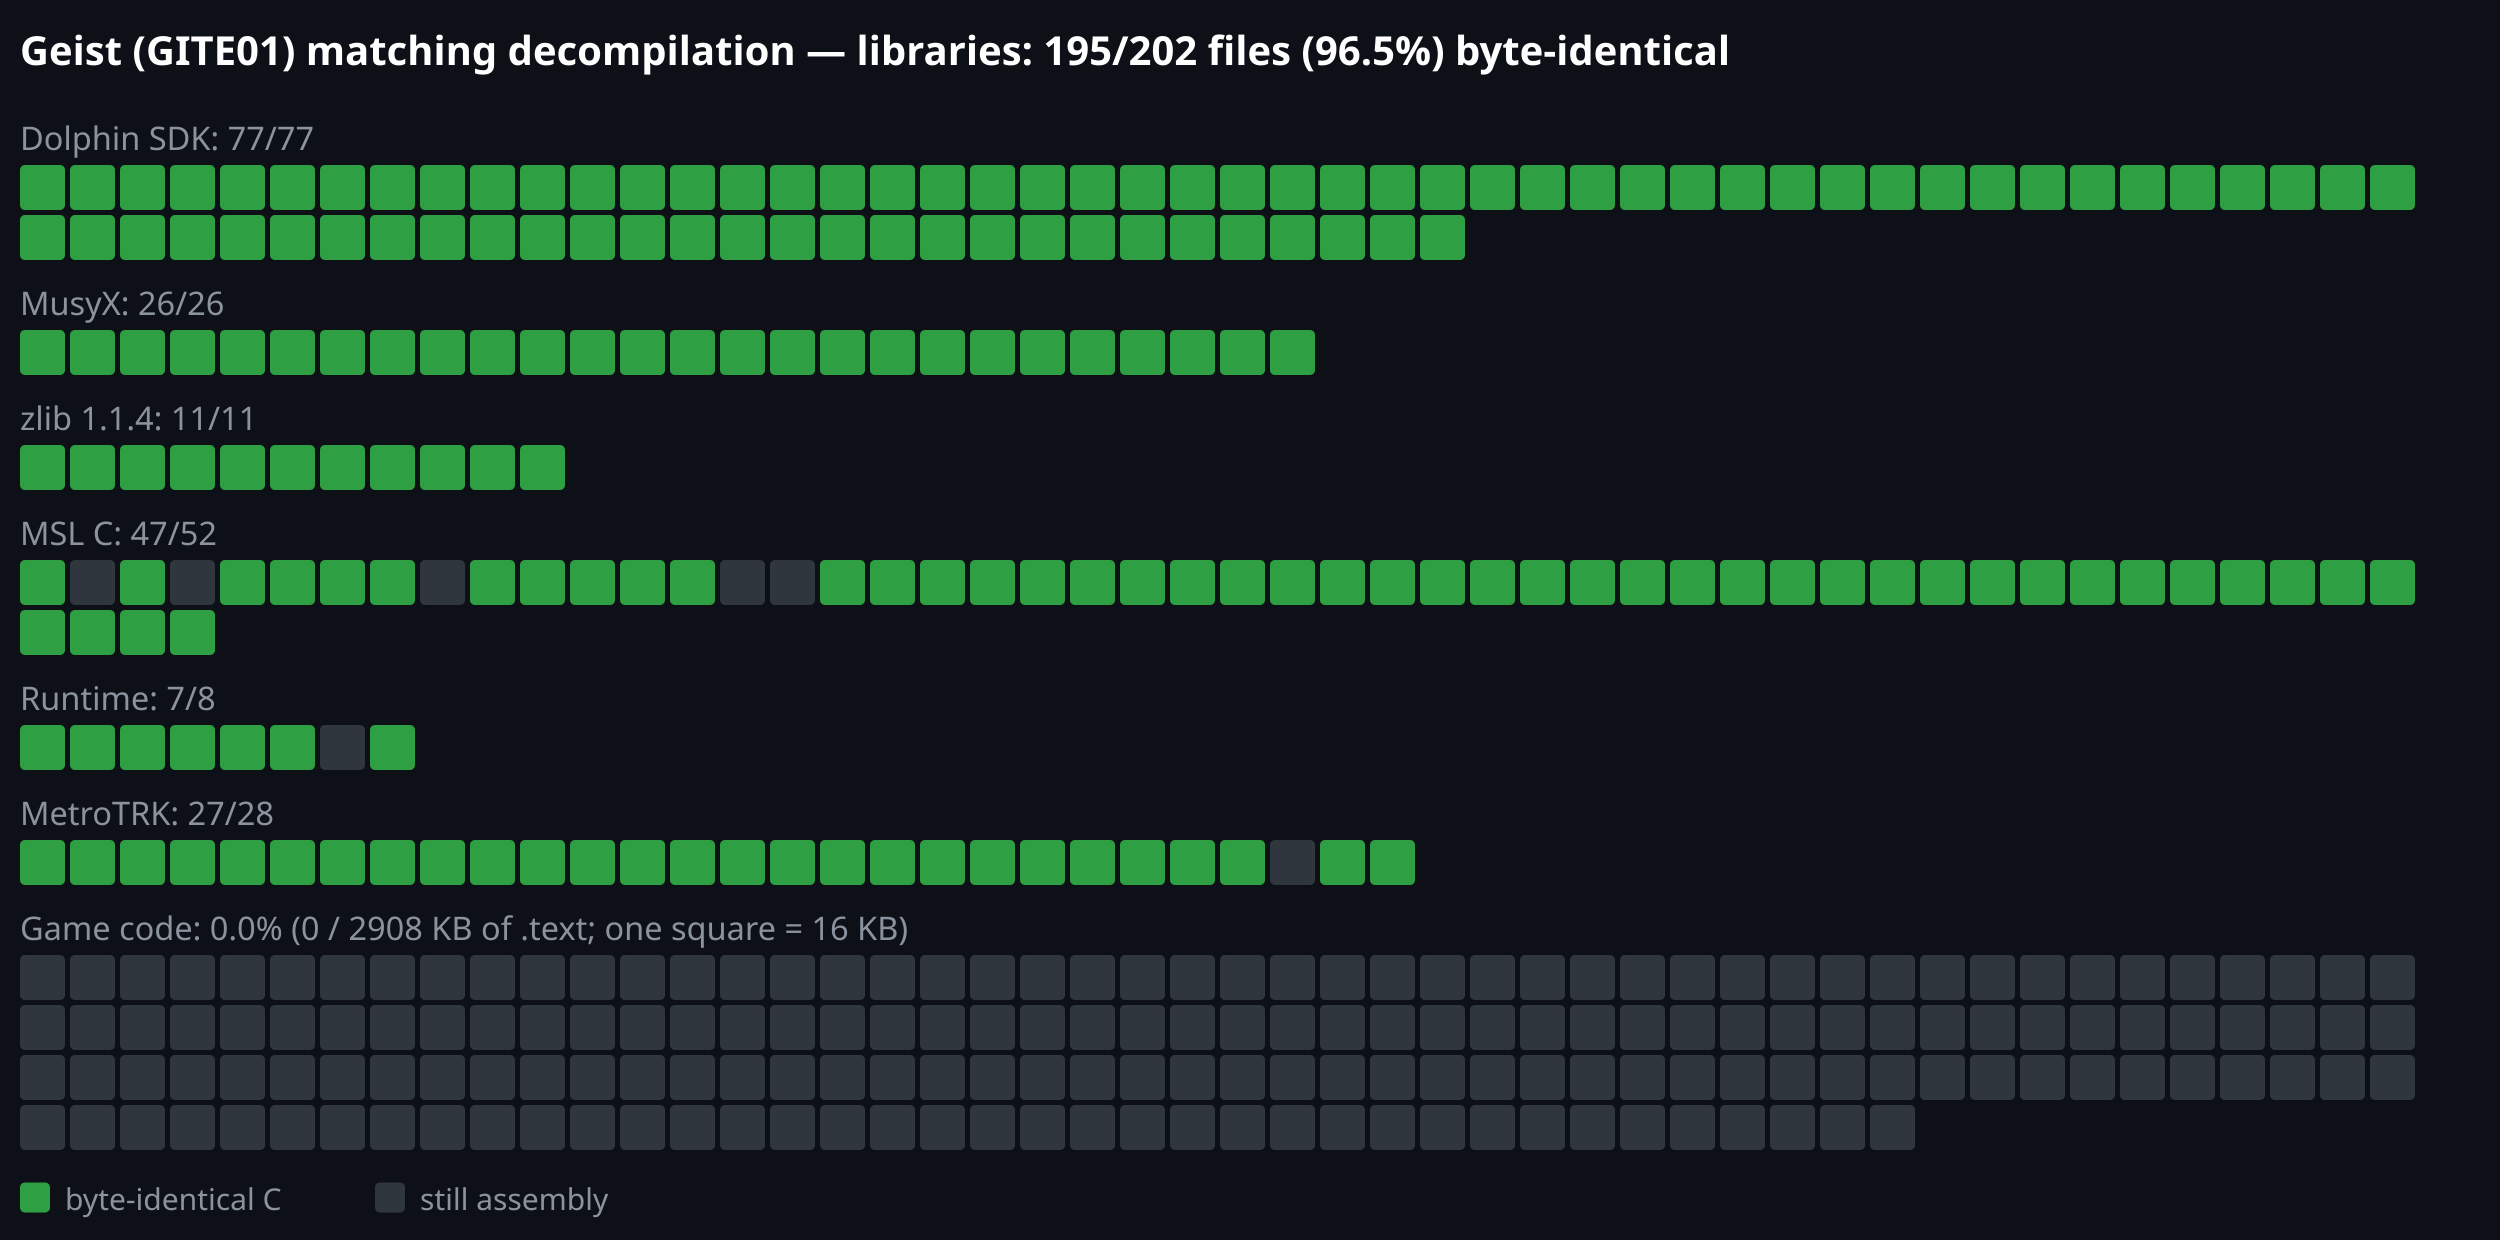
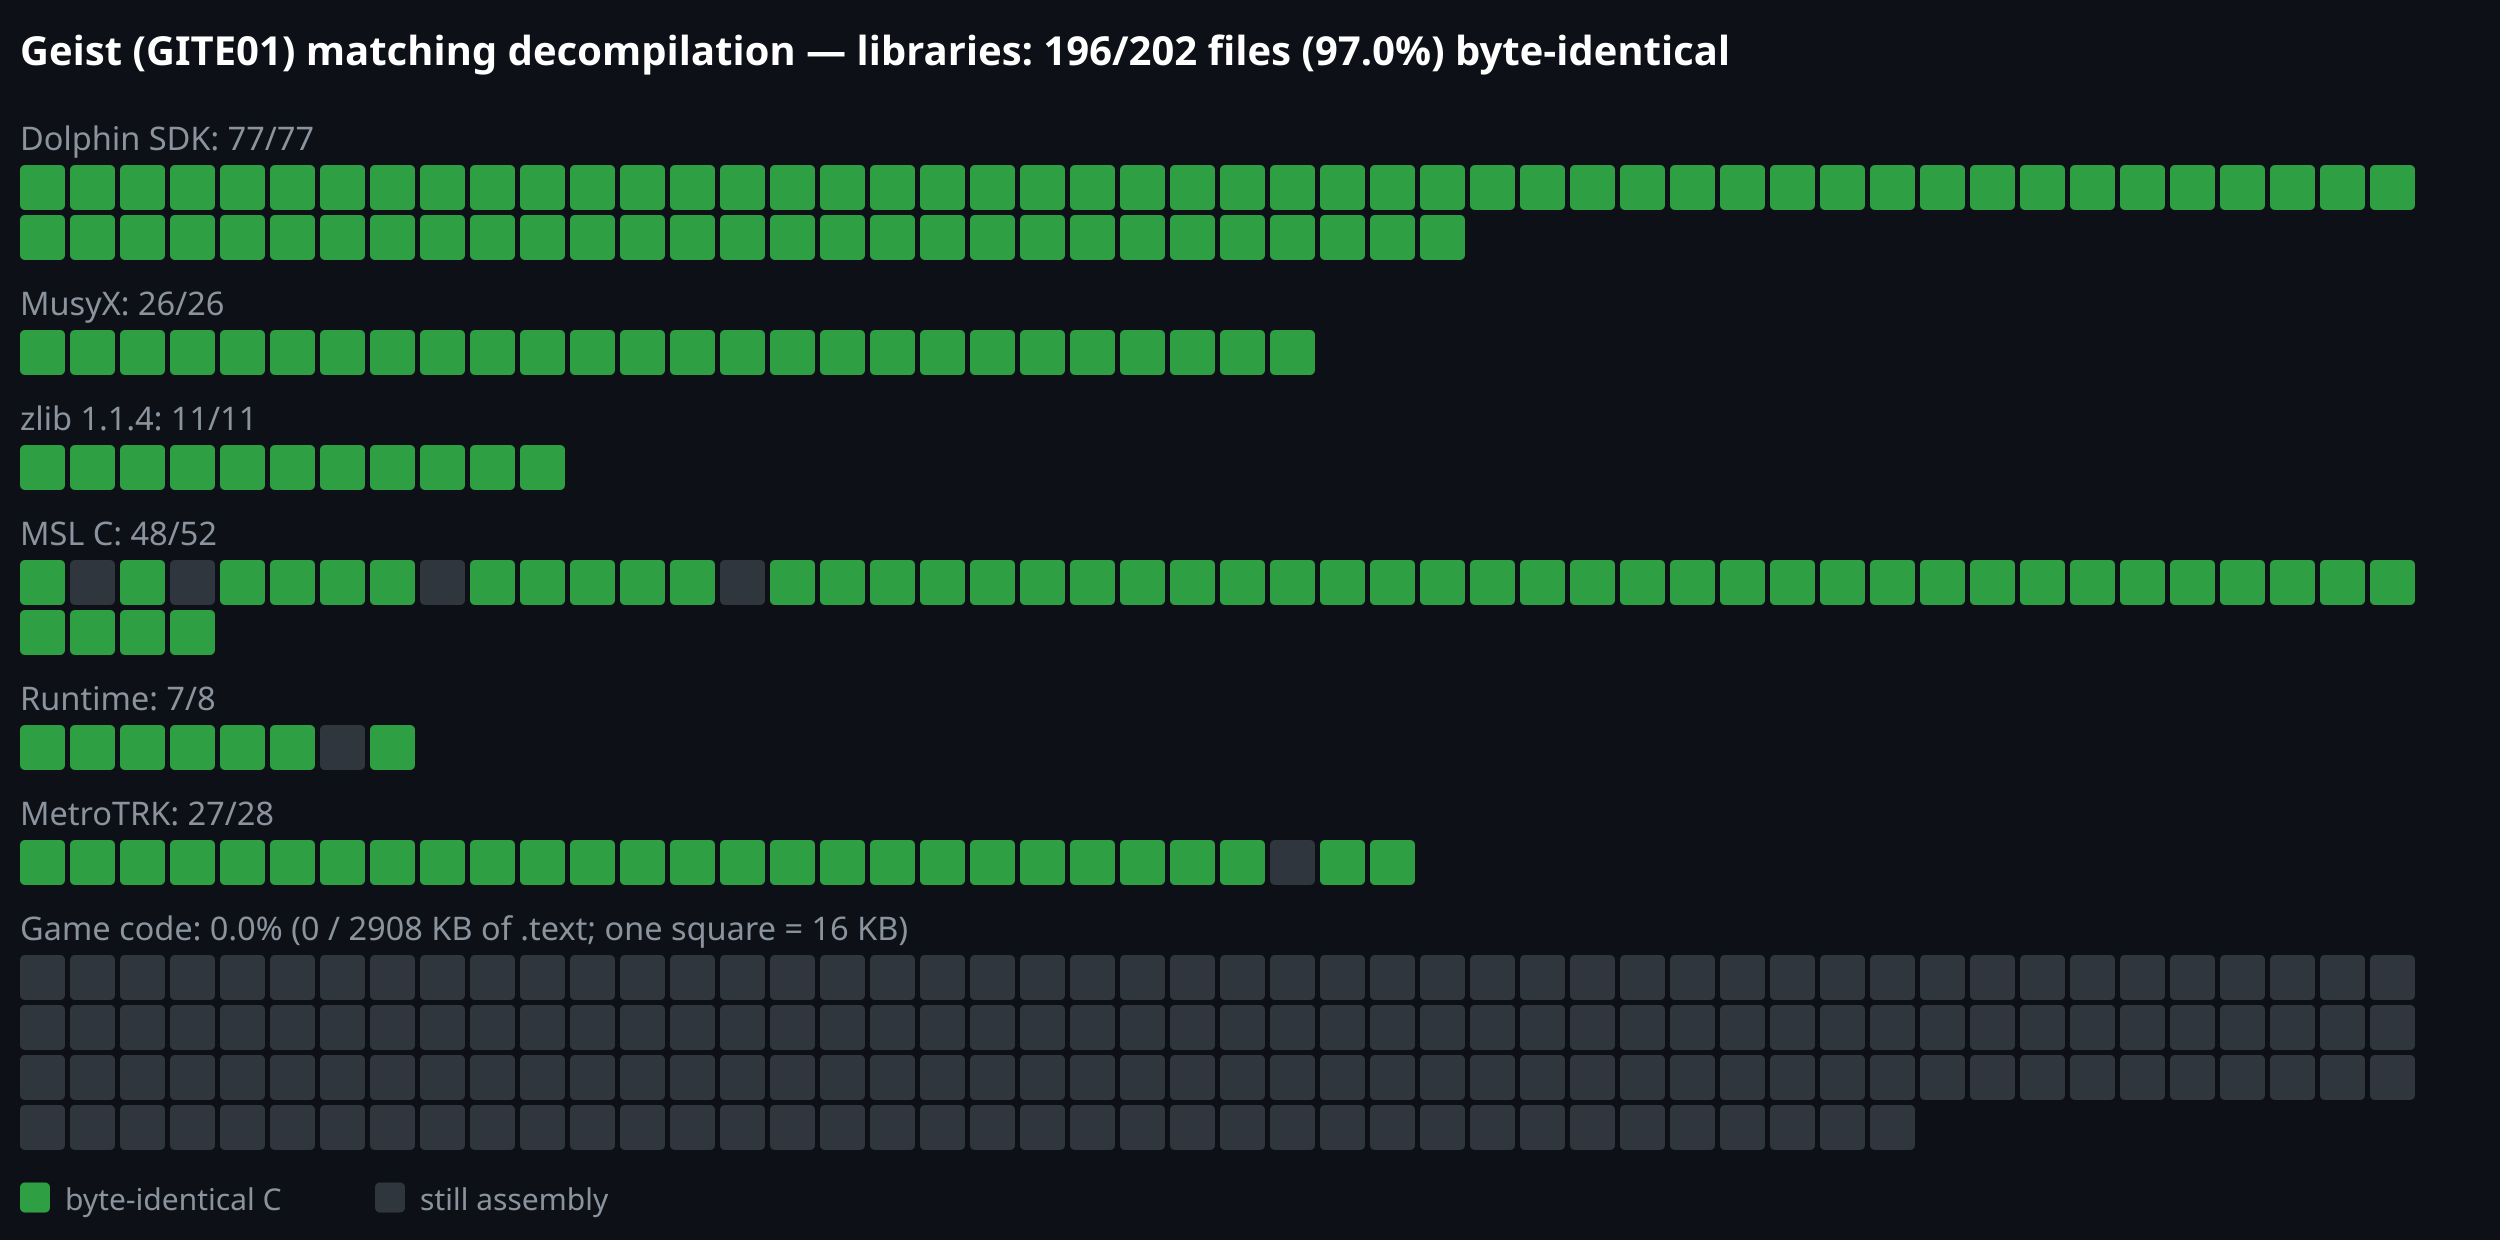
<svg xmlns="http://www.w3.org/2000/svg" viewBox="0 0 1000 496" width="1000" height="496">
  <rect width="1000" height="496" fill="#0d1117" />
-   <text x="8" y="26" font-family="sans-serif" font-size="16" font-weight="bold" fill="#ffffff">Geist (GITE01) matching decompilation — libraries: 195/202 files (96.5%) byte-identical</text>
+   <text x="8" y="26" font-family="sans-serif" font-size="16" font-weight="bold" fill="#ffffff">Geist (GITE01) matching decompilation — libraries: 196/202 files (97.0%) byte-identical</text>
  <text x="8" y="60" font-family="sans-serif" font-size="13" font-weight="normal" fill="#8b949e">Dolphin SDK: 77/77</text>
  <rect x="8" y="66" width="18" height="18" rx="2" fill="#2ea043" />
  <rect x="28" y="66" width="18" height="18" rx="2" fill="#2ea043" />
  <rect x="48" y="66" width="18" height="18" rx="2" fill="#2ea043" />
  <rect x="68" y="66" width="18" height="18" rx="2" fill="#2ea043" />
  <rect x="88" y="66" width="18" height="18" rx="2" fill="#2ea043" />
  <rect x="108" y="66" width="18" height="18" rx="2" fill="#2ea043" />
  <rect x="128" y="66" width="18" height="18" rx="2" fill="#2ea043" />
  <rect x="148" y="66" width="18" height="18" rx="2" fill="#2ea043" />
  <rect x="168" y="66" width="18" height="18" rx="2" fill="#2ea043" />
  <rect x="188" y="66" width="18" height="18" rx="2" fill="#2ea043" />
  <rect x="208" y="66" width="18" height="18" rx="2" fill="#2ea043" />
  <rect x="228" y="66" width="18" height="18" rx="2" fill="#2ea043" />
  <rect x="248" y="66" width="18" height="18" rx="2" fill="#2ea043" />
  <rect x="268" y="66" width="18" height="18" rx="2" fill="#2ea043" />
  <rect x="288" y="66" width="18" height="18" rx="2" fill="#2ea043" />
  <rect x="308" y="66" width="18" height="18" rx="2" fill="#2ea043" />
  <rect x="328" y="66" width="18" height="18" rx="2" fill="#2ea043" />
  <rect x="348" y="66" width="18" height="18" rx="2" fill="#2ea043" />
  <rect x="368" y="66" width="18" height="18" rx="2" fill="#2ea043" />
  <rect x="388" y="66" width="18" height="18" rx="2" fill="#2ea043" />
  <rect x="408" y="66" width="18" height="18" rx="2" fill="#2ea043" />
  <rect x="428" y="66" width="18" height="18" rx="2" fill="#2ea043" />
  <rect x="448" y="66" width="18" height="18" rx="2" fill="#2ea043" />
  <rect x="468" y="66" width="18" height="18" rx="2" fill="#2ea043" />
  <rect x="488" y="66" width="18" height="18" rx="2" fill="#2ea043" />
  <rect x="508" y="66" width="18" height="18" rx="2" fill="#2ea043" />
  <rect x="528" y="66" width="18" height="18" rx="2" fill="#2ea043" />
  <rect x="548" y="66" width="18" height="18" rx="2" fill="#2ea043" />
  <rect x="568" y="66" width="18" height="18" rx="2" fill="#2ea043" />
  <rect x="588" y="66" width="18" height="18" rx="2" fill="#2ea043" />
  <rect x="608" y="66" width="18" height="18" rx="2" fill="#2ea043" />
  <rect x="628" y="66" width="18" height="18" rx="2" fill="#2ea043" />
  <rect x="648" y="66" width="18" height="18" rx="2" fill="#2ea043" />
  <rect x="668" y="66" width="18" height="18" rx="2" fill="#2ea043" />
  <rect x="688" y="66" width="18" height="18" rx="2" fill="#2ea043" />
  <rect x="708" y="66" width="18" height="18" rx="2" fill="#2ea043" />
  <rect x="728" y="66" width="18" height="18" rx="2" fill="#2ea043" />
  <rect x="748" y="66" width="18" height="18" rx="2" fill="#2ea043" />
  <rect x="768" y="66" width="18" height="18" rx="2" fill="#2ea043" />
  <rect x="788" y="66" width="18" height="18" rx="2" fill="#2ea043" />
  <rect x="808" y="66" width="18" height="18" rx="2" fill="#2ea043" />
  <rect x="828" y="66" width="18" height="18" rx="2" fill="#2ea043" />
  <rect x="848" y="66" width="18" height="18" rx="2" fill="#2ea043" />
  <rect x="868" y="66" width="18" height="18" rx="2" fill="#2ea043" />
  <rect x="888" y="66" width="18" height="18" rx="2" fill="#2ea043" />
  <rect x="908" y="66" width="18" height="18" rx="2" fill="#2ea043" />
  <rect x="928" y="66" width="18" height="18" rx="2" fill="#2ea043" />
  <rect x="948" y="66" width="18" height="18" rx="2" fill="#2ea043" />
  <rect x="8" y="86" width="18" height="18" rx="2" fill="#2ea043" />
  <rect x="28" y="86" width="18" height="18" rx="2" fill="#2ea043" />
  <rect x="48" y="86" width="18" height="18" rx="2" fill="#2ea043" />
  <rect x="68" y="86" width="18" height="18" rx="2" fill="#2ea043" />
  <rect x="88" y="86" width="18" height="18" rx="2" fill="#2ea043" />
  <rect x="108" y="86" width="18" height="18" rx="2" fill="#2ea043" />
  <rect x="128" y="86" width="18" height="18" rx="2" fill="#2ea043" />
  <rect x="148" y="86" width="18" height="18" rx="2" fill="#2ea043" />
  <rect x="168" y="86" width="18" height="18" rx="2" fill="#2ea043" />
  <rect x="188" y="86" width="18" height="18" rx="2" fill="#2ea043" />
  <rect x="208" y="86" width="18" height="18" rx="2" fill="#2ea043" />
  <rect x="228" y="86" width="18" height="18" rx="2" fill="#2ea043" />
  <rect x="248" y="86" width="18" height="18" rx="2" fill="#2ea043" />
  <rect x="268" y="86" width="18" height="18" rx="2" fill="#2ea043" />
  <rect x="288" y="86" width="18" height="18" rx="2" fill="#2ea043" />
  <rect x="308" y="86" width="18" height="18" rx="2" fill="#2ea043" />
  <rect x="328" y="86" width="18" height="18" rx="2" fill="#2ea043" />
  <rect x="348" y="86" width="18" height="18" rx="2" fill="#2ea043" />
  <rect x="368" y="86" width="18" height="18" rx="2" fill="#2ea043" />
  <rect x="388" y="86" width="18" height="18" rx="2" fill="#2ea043" />
  <rect x="408" y="86" width="18" height="18" rx="2" fill="#2ea043" />
  <rect x="428" y="86" width="18" height="18" rx="2" fill="#2ea043" />
  <rect x="448" y="86" width="18" height="18" rx="2" fill="#2ea043" />
  <rect x="468" y="86" width="18" height="18" rx="2" fill="#2ea043" />
  <rect x="488" y="86" width="18" height="18" rx="2" fill="#2ea043" />
  <rect x="508" y="86" width="18" height="18" rx="2" fill="#2ea043" />
  <rect x="528" y="86" width="18" height="18" rx="2" fill="#2ea043" />
  <rect x="548" y="86" width="18" height="18" rx="2" fill="#2ea043" />
  <rect x="568" y="86" width="18" height="18" rx="2" fill="#2ea043" />
  <text x="8" y="126" font-family="sans-serif" font-size="13" font-weight="normal" fill="#8b949e">MusyX: 26/26</text>
  <rect x="8" y="132" width="18" height="18" rx="2" fill="#2ea043" />
  <rect x="28" y="132" width="18" height="18" rx="2" fill="#2ea043" />
  <rect x="48" y="132" width="18" height="18" rx="2" fill="#2ea043" />
  <rect x="68" y="132" width="18" height="18" rx="2" fill="#2ea043" />
  <rect x="88" y="132" width="18" height="18" rx="2" fill="#2ea043" />
  <rect x="108" y="132" width="18" height="18" rx="2" fill="#2ea043" />
  <rect x="128" y="132" width="18" height="18" rx="2" fill="#2ea043" />
  <rect x="148" y="132" width="18" height="18" rx="2" fill="#2ea043" />
  <rect x="168" y="132" width="18" height="18" rx="2" fill="#2ea043" />
  <rect x="188" y="132" width="18" height="18" rx="2" fill="#2ea043" />
  <rect x="208" y="132" width="18" height="18" rx="2" fill="#2ea043" />
  <rect x="228" y="132" width="18" height="18" rx="2" fill="#2ea043" />
  <rect x="248" y="132" width="18" height="18" rx="2" fill="#2ea043" />
  <rect x="268" y="132" width="18" height="18" rx="2" fill="#2ea043" />
  <rect x="288" y="132" width="18" height="18" rx="2" fill="#2ea043" />
  <rect x="308" y="132" width="18" height="18" rx="2" fill="#2ea043" />
  <rect x="328" y="132" width="18" height="18" rx="2" fill="#2ea043" />
  <rect x="348" y="132" width="18" height="18" rx="2" fill="#2ea043" />
  <rect x="368" y="132" width="18" height="18" rx="2" fill="#2ea043" />
  <rect x="388" y="132" width="18" height="18" rx="2" fill="#2ea043" />
  <rect x="408" y="132" width="18" height="18" rx="2" fill="#2ea043" />
  <rect x="428" y="132" width="18" height="18" rx="2" fill="#2ea043" />
  <rect x="448" y="132" width="18" height="18" rx="2" fill="#2ea043" />
  <rect x="468" y="132" width="18" height="18" rx="2" fill="#2ea043" />
  <rect x="488" y="132" width="18" height="18" rx="2" fill="#2ea043" />
  <rect x="508" y="132" width="18" height="18" rx="2" fill="#2ea043" />
  <text x="8" y="172" font-family="sans-serif" font-size="13" font-weight="normal" fill="#8b949e">zlib 1.1.4: 11/11</text>
  <rect x="8" y="178" width="18" height="18" rx="2" fill="#2ea043" />
  <rect x="28" y="178" width="18" height="18" rx="2" fill="#2ea043" />
  <rect x="48" y="178" width="18" height="18" rx="2" fill="#2ea043" />
  <rect x="68" y="178" width="18" height="18" rx="2" fill="#2ea043" />
  <rect x="88" y="178" width="18" height="18" rx="2" fill="#2ea043" />
  <rect x="108" y="178" width="18" height="18" rx="2" fill="#2ea043" />
  <rect x="128" y="178" width="18" height="18" rx="2" fill="#2ea043" />
  <rect x="148" y="178" width="18" height="18" rx="2" fill="#2ea043" />
  <rect x="168" y="178" width="18" height="18" rx="2" fill="#2ea043" />
  <rect x="188" y="178" width="18" height="18" rx="2" fill="#2ea043" />
  <rect x="208" y="178" width="18" height="18" rx="2" fill="#2ea043" />
-   <text x="8" y="218" font-family="sans-serif" font-size="13" font-weight="normal" fill="#8b949e">MSL C: 47/52</text>
+   <text x="8" y="218" font-family="sans-serif" font-size="13" font-weight="normal" fill="#8b949e">MSL C: 48/52</text>
  <rect x="8" y="224" width="18" height="18" rx="2" fill="#2ea043" />
  <rect x="28" y="224" width="18" height="18" rx="2" fill="#30363d" />
  <rect x="48" y="224" width="18" height="18" rx="2" fill="#2ea043" />
  <rect x="68" y="224" width="18" height="18" rx="2" fill="#30363d" />
  <rect x="88" y="224" width="18" height="18" rx="2" fill="#2ea043" />
  <rect x="108" y="224" width="18" height="18" rx="2" fill="#2ea043" />
  <rect x="128" y="224" width="18" height="18" rx="2" fill="#2ea043" />
  <rect x="148" y="224" width="18" height="18" rx="2" fill="#2ea043" />
  <rect x="168" y="224" width="18" height="18" rx="2" fill="#30363d" />
  <rect x="188" y="224" width="18" height="18" rx="2" fill="#2ea043" />
  <rect x="208" y="224" width="18" height="18" rx="2" fill="#2ea043" />
  <rect x="228" y="224" width="18" height="18" rx="2" fill="#2ea043" />
  <rect x="248" y="224" width="18" height="18" rx="2" fill="#2ea043" />
  <rect x="268" y="224" width="18" height="18" rx="2" fill="#2ea043" />
  <rect x="288" y="224" width="18" height="18" rx="2" fill="#30363d" />
-   <rect x="308" y="224" width="18" height="18" rx="2" fill="#30363d" />
+   <rect x="308" y="224" width="18" height="18" rx="2" fill="#2ea043" />
  <rect x="328" y="224" width="18" height="18" rx="2" fill="#2ea043" />
  <rect x="348" y="224" width="18" height="18" rx="2" fill="#2ea043" />
  <rect x="368" y="224" width="18" height="18" rx="2" fill="#2ea043" />
  <rect x="388" y="224" width="18" height="18" rx="2" fill="#2ea043" />
  <rect x="408" y="224" width="18" height="18" rx="2" fill="#2ea043" />
  <rect x="428" y="224" width="18" height="18" rx="2" fill="#2ea043" />
  <rect x="448" y="224" width="18" height="18" rx="2" fill="#2ea043" />
  <rect x="468" y="224" width="18" height="18" rx="2" fill="#2ea043" />
  <rect x="488" y="224" width="18" height="18" rx="2" fill="#2ea043" />
  <rect x="508" y="224" width="18" height="18" rx="2" fill="#2ea043" />
  <rect x="528" y="224" width="18" height="18" rx="2" fill="#2ea043" />
  <rect x="548" y="224" width="18" height="18" rx="2" fill="#2ea043" />
  <rect x="568" y="224" width="18" height="18" rx="2" fill="#2ea043" />
  <rect x="588" y="224" width="18" height="18" rx="2" fill="#2ea043" />
  <rect x="608" y="224" width="18" height="18" rx="2" fill="#2ea043" />
  <rect x="628" y="224" width="18" height="18" rx="2" fill="#2ea043" />
  <rect x="648" y="224" width="18" height="18" rx="2" fill="#2ea043" />
  <rect x="668" y="224" width="18" height="18" rx="2" fill="#2ea043" />
  <rect x="688" y="224" width="18" height="18" rx="2" fill="#2ea043" />
  <rect x="708" y="224" width="18" height="18" rx="2" fill="#2ea043" />
  <rect x="728" y="224" width="18" height="18" rx="2" fill="#2ea043" />
  <rect x="748" y="224" width="18" height="18" rx="2" fill="#2ea043" />
  <rect x="768" y="224" width="18" height="18" rx="2" fill="#2ea043" />
  <rect x="788" y="224" width="18" height="18" rx="2" fill="#2ea043" />
  <rect x="808" y="224" width="18" height="18" rx="2" fill="#2ea043" />
  <rect x="828" y="224" width="18" height="18" rx="2" fill="#2ea043" />
  <rect x="848" y="224" width="18" height="18" rx="2" fill="#2ea043" />
  <rect x="868" y="224" width="18" height="18" rx="2" fill="#2ea043" />
  <rect x="888" y="224" width="18" height="18" rx="2" fill="#2ea043" />
  <rect x="908" y="224" width="18" height="18" rx="2" fill="#2ea043" />
  <rect x="928" y="224" width="18" height="18" rx="2" fill="#2ea043" />
  <rect x="948" y="224" width="18" height="18" rx="2" fill="#2ea043" />
  <rect x="8" y="244" width="18" height="18" rx="2" fill="#2ea043" />
  <rect x="28" y="244" width="18" height="18" rx="2" fill="#2ea043" />
  <rect x="48" y="244" width="18" height="18" rx="2" fill="#2ea043" />
  <rect x="68" y="244" width="18" height="18" rx="2" fill="#2ea043" />
  <text x="8" y="284" font-family="sans-serif" font-size="13" font-weight="normal" fill="#8b949e">Runtime: 7/8</text>
  <rect x="8" y="290" width="18" height="18" rx="2" fill="#2ea043" />
  <rect x="28" y="290" width="18" height="18" rx="2" fill="#2ea043" />
  <rect x="48" y="290" width="18" height="18" rx="2" fill="#2ea043" />
  <rect x="68" y="290" width="18" height="18" rx="2" fill="#2ea043" />
  <rect x="88" y="290" width="18" height="18" rx="2" fill="#2ea043" />
  <rect x="108" y="290" width="18" height="18" rx="2" fill="#2ea043" />
  <rect x="128" y="290" width="18" height="18" rx="2" fill="#30363d" />
  <rect x="148" y="290" width="18" height="18" rx="2" fill="#2ea043" />
  <text x="8" y="330" font-family="sans-serif" font-size="13" font-weight="normal" fill="#8b949e">MetroTRK: 27/28</text>
  <rect x="8" y="336" width="18" height="18" rx="2" fill="#2ea043" />
  <rect x="28" y="336" width="18" height="18" rx="2" fill="#2ea043" />
  <rect x="48" y="336" width="18" height="18" rx="2" fill="#2ea043" />
  <rect x="68" y="336" width="18" height="18" rx="2" fill="#2ea043" />
  <rect x="88" y="336" width="18" height="18" rx="2" fill="#2ea043" />
  <rect x="108" y="336" width="18" height="18" rx="2" fill="#2ea043" />
  <rect x="128" y="336" width="18" height="18" rx="2" fill="#2ea043" />
  <rect x="148" y="336" width="18" height="18" rx="2" fill="#2ea043" />
  <rect x="168" y="336" width="18" height="18" rx="2" fill="#2ea043" />
  <rect x="188" y="336" width="18" height="18" rx="2" fill="#2ea043" />
  <rect x="208" y="336" width="18" height="18" rx="2" fill="#2ea043" />
  <rect x="228" y="336" width="18" height="18" rx="2" fill="#2ea043" />
  <rect x="248" y="336" width="18" height="18" rx="2" fill="#2ea043" />
  <rect x="268" y="336" width="18" height="18" rx="2" fill="#2ea043" />
  <rect x="288" y="336" width="18" height="18" rx="2" fill="#2ea043" />
  <rect x="308" y="336" width="18" height="18" rx="2" fill="#2ea043" />
  <rect x="328" y="336" width="18" height="18" rx="2" fill="#2ea043" />
  <rect x="348" y="336" width="18" height="18" rx="2" fill="#2ea043" />
  <rect x="368" y="336" width="18" height="18" rx="2" fill="#2ea043" />
  <rect x="388" y="336" width="18" height="18" rx="2" fill="#2ea043" />
  <rect x="408" y="336" width="18" height="18" rx="2" fill="#2ea043" />
  <rect x="428" y="336" width="18" height="18" rx="2" fill="#2ea043" />
  <rect x="448" y="336" width="18" height="18" rx="2" fill="#2ea043" />
  <rect x="468" y="336" width="18" height="18" rx="2" fill="#2ea043" />
  <rect x="488" y="336" width="18" height="18" rx="2" fill="#2ea043" />
  <rect x="508" y="336" width="18" height="18" rx="2" fill="#30363d" />
  <rect x="528" y="336" width="18" height="18" rx="2" fill="#2ea043" />
  <rect x="548" y="336" width="18" height="18" rx="2" fill="#2ea043" />
  <text x="8" y="376" font-family="sans-serif" font-size="13" font-weight="normal" fill="#8b949e">Game code: 0.0% (0 / 2908 KB of .text; one square = 16 KB)</text>
  <rect x="8" y="382" width="18" height="18" rx="2" fill="#30363d" />
  <rect x="28" y="382" width="18" height="18" rx="2" fill="#30363d" />
  <rect x="48" y="382" width="18" height="18" rx="2" fill="#30363d" />
  <rect x="68" y="382" width="18" height="18" rx="2" fill="#30363d" />
  <rect x="88" y="382" width="18" height="18" rx="2" fill="#30363d" />
  <rect x="108" y="382" width="18" height="18" rx="2" fill="#30363d" />
  <rect x="128" y="382" width="18" height="18" rx="2" fill="#30363d" />
  <rect x="148" y="382" width="18" height="18" rx="2" fill="#30363d" />
  <rect x="168" y="382" width="18" height="18" rx="2" fill="#30363d" />
  <rect x="188" y="382" width="18" height="18" rx="2" fill="#30363d" />
  <rect x="208" y="382" width="18" height="18" rx="2" fill="#30363d" />
  <rect x="228" y="382" width="18" height="18" rx="2" fill="#30363d" />
  <rect x="248" y="382" width="18" height="18" rx="2" fill="#30363d" />
  <rect x="268" y="382" width="18" height="18" rx="2" fill="#30363d" />
  <rect x="288" y="382" width="18" height="18" rx="2" fill="#30363d" />
  <rect x="308" y="382" width="18" height="18" rx="2" fill="#30363d" />
  <rect x="328" y="382" width="18" height="18" rx="2" fill="#30363d" />
  <rect x="348" y="382" width="18" height="18" rx="2" fill="#30363d" />
  <rect x="368" y="382" width="18" height="18" rx="2" fill="#30363d" />
  <rect x="388" y="382" width="18" height="18" rx="2" fill="#30363d" />
  <rect x="408" y="382" width="18" height="18" rx="2" fill="#30363d" />
  <rect x="428" y="382" width="18" height="18" rx="2" fill="#30363d" />
  <rect x="448" y="382" width="18" height="18" rx="2" fill="#30363d" />
  <rect x="468" y="382" width="18" height="18" rx="2" fill="#30363d" />
  <rect x="488" y="382" width="18" height="18" rx="2" fill="#30363d" />
  <rect x="508" y="382" width="18" height="18" rx="2" fill="#30363d" />
  <rect x="528" y="382" width="18" height="18" rx="2" fill="#30363d" />
  <rect x="548" y="382" width="18" height="18" rx="2" fill="#30363d" />
  <rect x="568" y="382" width="18" height="18" rx="2" fill="#30363d" />
  <rect x="588" y="382" width="18" height="18" rx="2" fill="#30363d" />
  <rect x="608" y="382" width="18" height="18" rx="2" fill="#30363d" />
  <rect x="628" y="382" width="18" height="18" rx="2" fill="#30363d" />
  <rect x="648" y="382" width="18" height="18" rx="2" fill="#30363d" />
  <rect x="668" y="382" width="18" height="18" rx="2" fill="#30363d" />
  <rect x="688" y="382" width="18" height="18" rx="2" fill="#30363d" />
  <rect x="708" y="382" width="18" height="18" rx="2" fill="#30363d" />
  <rect x="728" y="382" width="18" height="18" rx="2" fill="#30363d" />
  <rect x="748" y="382" width="18" height="18" rx="2" fill="#30363d" />
  <rect x="768" y="382" width="18" height="18" rx="2" fill="#30363d" />
  <rect x="788" y="382" width="18" height="18" rx="2" fill="#30363d" />
  <rect x="808" y="382" width="18" height="18" rx="2" fill="#30363d" />
  <rect x="828" y="382" width="18" height="18" rx="2" fill="#30363d" />
  <rect x="848" y="382" width="18" height="18" rx="2" fill="#30363d" />
  <rect x="868" y="382" width="18" height="18" rx="2" fill="#30363d" />
  <rect x="888" y="382" width="18" height="18" rx="2" fill="#30363d" />
  <rect x="908" y="382" width="18" height="18" rx="2" fill="#30363d" />
  <rect x="928" y="382" width="18" height="18" rx="2" fill="#30363d" />
  <rect x="948" y="382" width="18" height="18" rx="2" fill="#30363d" />
  <rect x="8" y="402" width="18" height="18" rx="2" fill="#30363d" />
  <rect x="28" y="402" width="18" height="18" rx="2" fill="#30363d" />
  <rect x="48" y="402" width="18" height="18" rx="2" fill="#30363d" />
  <rect x="68" y="402" width="18" height="18" rx="2" fill="#30363d" />
  <rect x="88" y="402" width="18" height="18" rx="2" fill="#30363d" />
  <rect x="108" y="402" width="18" height="18" rx="2" fill="#30363d" />
  <rect x="128" y="402" width="18" height="18" rx="2" fill="#30363d" />
  <rect x="148" y="402" width="18" height="18" rx="2" fill="#30363d" />
  <rect x="168" y="402" width="18" height="18" rx="2" fill="#30363d" />
  <rect x="188" y="402" width="18" height="18" rx="2" fill="#30363d" />
  <rect x="208" y="402" width="18" height="18" rx="2" fill="#30363d" />
  <rect x="228" y="402" width="18" height="18" rx="2" fill="#30363d" />
  <rect x="248" y="402" width="18" height="18" rx="2" fill="#30363d" />
  <rect x="268" y="402" width="18" height="18" rx="2" fill="#30363d" />
  <rect x="288" y="402" width="18" height="18" rx="2" fill="#30363d" />
  <rect x="308" y="402" width="18" height="18" rx="2" fill="#30363d" />
  <rect x="328" y="402" width="18" height="18" rx="2" fill="#30363d" />
  <rect x="348" y="402" width="18" height="18" rx="2" fill="#30363d" />
  <rect x="368" y="402" width="18" height="18" rx="2" fill="#30363d" />
  <rect x="388" y="402" width="18" height="18" rx="2" fill="#30363d" />
  <rect x="408" y="402" width="18" height="18" rx="2" fill="#30363d" />
  <rect x="428" y="402" width="18" height="18" rx="2" fill="#30363d" />
  <rect x="448" y="402" width="18" height="18" rx="2" fill="#30363d" />
  <rect x="468" y="402" width="18" height="18" rx="2" fill="#30363d" />
  <rect x="488" y="402" width="18" height="18" rx="2" fill="#30363d" />
  <rect x="508" y="402" width="18" height="18" rx="2" fill="#30363d" />
  <rect x="528" y="402" width="18" height="18" rx="2" fill="#30363d" />
  <rect x="548" y="402" width="18" height="18" rx="2" fill="#30363d" />
  <rect x="568" y="402" width="18" height="18" rx="2" fill="#30363d" />
  <rect x="588" y="402" width="18" height="18" rx="2" fill="#30363d" />
  <rect x="608" y="402" width="18" height="18" rx="2" fill="#30363d" />
  <rect x="628" y="402" width="18" height="18" rx="2" fill="#30363d" />
  <rect x="648" y="402" width="18" height="18" rx="2" fill="#30363d" />
  <rect x="668" y="402" width="18" height="18" rx="2" fill="#30363d" />
  <rect x="688" y="402" width="18" height="18" rx="2" fill="#30363d" />
  <rect x="708" y="402" width="18" height="18" rx="2" fill="#30363d" />
  <rect x="728" y="402" width="18" height="18" rx="2" fill="#30363d" />
  <rect x="748" y="402" width="18" height="18" rx="2" fill="#30363d" />
  <rect x="768" y="402" width="18" height="18" rx="2" fill="#30363d" />
  <rect x="788" y="402" width="18" height="18" rx="2" fill="#30363d" />
  <rect x="808" y="402" width="18" height="18" rx="2" fill="#30363d" />
  <rect x="828" y="402" width="18" height="18" rx="2" fill="#30363d" />
  <rect x="848" y="402" width="18" height="18" rx="2" fill="#30363d" />
  <rect x="868" y="402" width="18" height="18" rx="2" fill="#30363d" />
  <rect x="888" y="402" width="18" height="18" rx="2" fill="#30363d" />
  <rect x="908" y="402" width="18" height="18" rx="2" fill="#30363d" />
  <rect x="928" y="402" width="18" height="18" rx="2" fill="#30363d" />
  <rect x="948" y="402" width="18" height="18" rx="2" fill="#30363d" />
  <rect x="8" y="422" width="18" height="18" rx="2" fill="#30363d" />
  <rect x="28" y="422" width="18" height="18" rx="2" fill="#30363d" />
  <rect x="48" y="422" width="18" height="18" rx="2" fill="#30363d" />
  <rect x="68" y="422" width="18" height="18" rx="2" fill="#30363d" />
  <rect x="88" y="422" width="18" height="18" rx="2" fill="#30363d" />
  <rect x="108" y="422" width="18" height="18" rx="2" fill="#30363d" />
  <rect x="128" y="422" width="18" height="18" rx="2" fill="#30363d" />
  <rect x="148" y="422" width="18" height="18" rx="2" fill="#30363d" />
  <rect x="168" y="422" width="18" height="18" rx="2" fill="#30363d" />
  <rect x="188" y="422" width="18" height="18" rx="2" fill="#30363d" />
  <rect x="208" y="422" width="18" height="18" rx="2" fill="#30363d" />
  <rect x="228" y="422" width="18" height="18" rx="2" fill="#30363d" />
  <rect x="248" y="422" width="18" height="18" rx="2" fill="#30363d" />
  <rect x="268" y="422" width="18" height="18" rx="2" fill="#30363d" />
  <rect x="288" y="422" width="18" height="18" rx="2" fill="#30363d" />
  <rect x="308" y="422" width="18" height="18" rx="2" fill="#30363d" />
  <rect x="328" y="422" width="18" height="18" rx="2" fill="#30363d" />
  <rect x="348" y="422" width="18" height="18" rx="2" fill="#30363d" />
  <rect x="368" y="422" width="18" height="18" rx="2" fill="#30363d" />
  <rect x="388" y="422" width="18" height="18" rx="2" fill="#30363d" />
  <rect x="408" y="422" width="18" height="18" rx="2" fill="#30363d" />
  <rect x="428" y="422" width="18" height="18" rx="2" fill="#30363d" />
  <rect x="448" y="422" width="18" height="18" rx="2" fill="#30363d" />
  <rect x="468" y="422" width="18" height="18" rx="2" fill="#30363d" />
  <rect x="488" y="422" width="18" height="18" rx="2" fill="#30363d" />
  <rect x="508" y="422" width="18" height="18" rx="2" fill="#30363d" />
  <rect x="528" y="422" width="18" height="18" rx="2" fill="#30363d" />
  <rect x="548" y="422" width="18" height="18" rx="2" fill="#30363d" />
  <rect x="568" y="422" width="18" height="18" rx="2" fill="#30363d" />
  <rect x="588" y="422" width="18" height="18" rx="2" fill="#30363d" />
  <rect x="608" y="422" width="18" height="18" rx="2" fill="#30363d" />
  <rect x="628" y="422" width="18" height="18" rx="2" fill="#30363d" />
  <rect x="648" y="422" width="18" height="18" rx="2" fill="#30363d" />
  <rect x="668" y="422" width="18" height="18" rx="2" fill="#30363d" />
  <rect x="688" y="422" width="18" height="18" rx="2" fill="#30363d" />
  <rect x="708" y="422" width="18" height="18" rx="2" fill="#30363d" />
  <rect x="728" y="422" width="18" height="18" rx="2" fill="#30363d" />
  <rect x="748" y="422" width="18" height="18" rx="2" fill="#30363d" />
  <rect x="768" y="422" width="18" height="18" rx="2" fill="#30363d" />
  <rect x="788" y="422" width="18" height="18" rx="2" fill="#30363d" />
  <rect x="808" y="422" width="18" height="18" rx="2" fill="#30363d" />
  <rect x="828" y="422" width="18" height="18" rx="2" fill="#30363d" />
  <rect x="848" y="422" width="18" height="18" rx="2" fill="#30363d" />
  <rect x="868" y="422" width="18" height="18" rx="2" fill="#30363d" />
  <rect x="888" y="422" width="18" height="18" rx="2" fill="#30363d" />
  <rect x="908" y="422" width="18" height="18" rx="2" fill="#30363d" />
  <rect x="928" y="422" width="18" height="18" rx="2" fill="#30363d" />
  <rect x="948" y="422" width="18" height="18" rx="2" fill="#30363d" />
  <rect x="8" y="442" width="18" height="18" rx="2" fill="#30363d" />
  <rect x="28" y="442" width="18" height="18" rx="2" fill="#30363d" />
  <rect x="48" y="442" width="18" height="18" rx="2" fill="#30363d" />
  <rect x="68" y="442" width="18" height="18" rx="2" fill="#30363d" />
  <rect x="88" y="442" width="18" height="18" rx="2" fill="#30363d" />
  <rect x="108" y="442" width="18" height="18" rx="2" fill="#30363d" />
  <rect x="128" y="442" width="18" height="18" rx="2" fill="#30363d" />
  <rect x="148" y="442" width="18" height="18" rx="2" fill="#30363d" />
  <rect x="168" y="442" width="18" height="18" rx="2" fill="#30363d" />
  <rect x="188" y="442" width="18" height="18" rx="2" fill="#30363d" />
  <rect x="208" y="442" width="18" height="18" rx="2" fill="#30363d" />
  <rect x="228" y="442" width="18" height="18" rx="2" fill="#30363d" />
  <rect x="248" y="442" width="18" height="18" rx="2" fill="#30363d" />
  <rect x="268" y="442" width="18" height="18" rx="2" fill="#30363d" />
  <rect x="288" y="442" width="18" height="18" rx="2" fill="#30363d" />
  <rect x="308" y="442" width="18" height="18" rx="2" fill="#30363d" />
  <rect x="328" y="442" width="18" height="18" rx="2" fill="#30363d" />
  <rect x="348" y="442" width="18" height="18" rx="2" fill="#30363d" />
  <rect x="368" y="442" width="18" height="18" rx="2" fill="#30363d" />
  <rect x="388" y="442" width="18" height="18" rx="2" fill="#30363d" />
  <rect x="408" y="442" width="18" height="18" rx="2" fill="#30363d" />
  <rect x="428" y="442" width="18" height="18" rx="2" fill="#30363d" />
  <rect x="448" y="442" width="18" height="18" rx="2" fill="#30363d" />
  <rect x="468" y="442" width="18" height="18" rx="2" fill="#30363d" />
  <rect x="488" y="442" width="18" height="18" rx="2" fill="#30363d" />
  <rect x="508" y="442" width="18" height="18" rx="2" fill="#30363d" />
  <rect x="528" y="442" width="18" height="18" rx="2" fill="#30363d" />
  <rect x="548" y="442" width="18" height="18" rx="2" fill="#30363d" />
  <rect x="568" y="442" width="18" height="18" rx="2" fill="#30363d" />
  <rect x="588" y="442" width="18" height="18" rx="2" fill="#30363d" />
  <rect x="608" y="442" width="18" height="18" rx="2" fill="#30363d" />
  <rect x="628" y="442" width="18" height="18" rx="2" fill="#30363d" />
  <rect x="648" y="442" width="18" height="18" rx="2" fill="#30363d" />
  <rect x="668" y="442" width="18" height="18" rx="2" fill="#30363d" />
  <rect x="688" y="442" width="18" height="18" rx="2" fill="#30363d" />
  <rect x="708" y="442" width="18" height="18" rx="2" fill="#30363d" />
  <rect x="728" y="442" width="18" height="18" rx="2" fill="#30363d" />
  <rect x="748" y="442" width="18" height="18" rx="2" fill="#30363d" />
  <rect x="8" y="473" width="12" height="12" rx="2" fill="#2ea043" />
  <text x="26" y="484" font-family="sans-serif" font-size="12" font-weight="normal" fill="#8b949e">byte-identical C</text>
  <rect x="150" y="473" width="12" height="12" rx="2" fill="#30363d" />
  <text x="168" y="484" font-family="sans-serif" font-size="12" font-weight="normal" fill="#8b949e">still assembly</text>
</svg>
